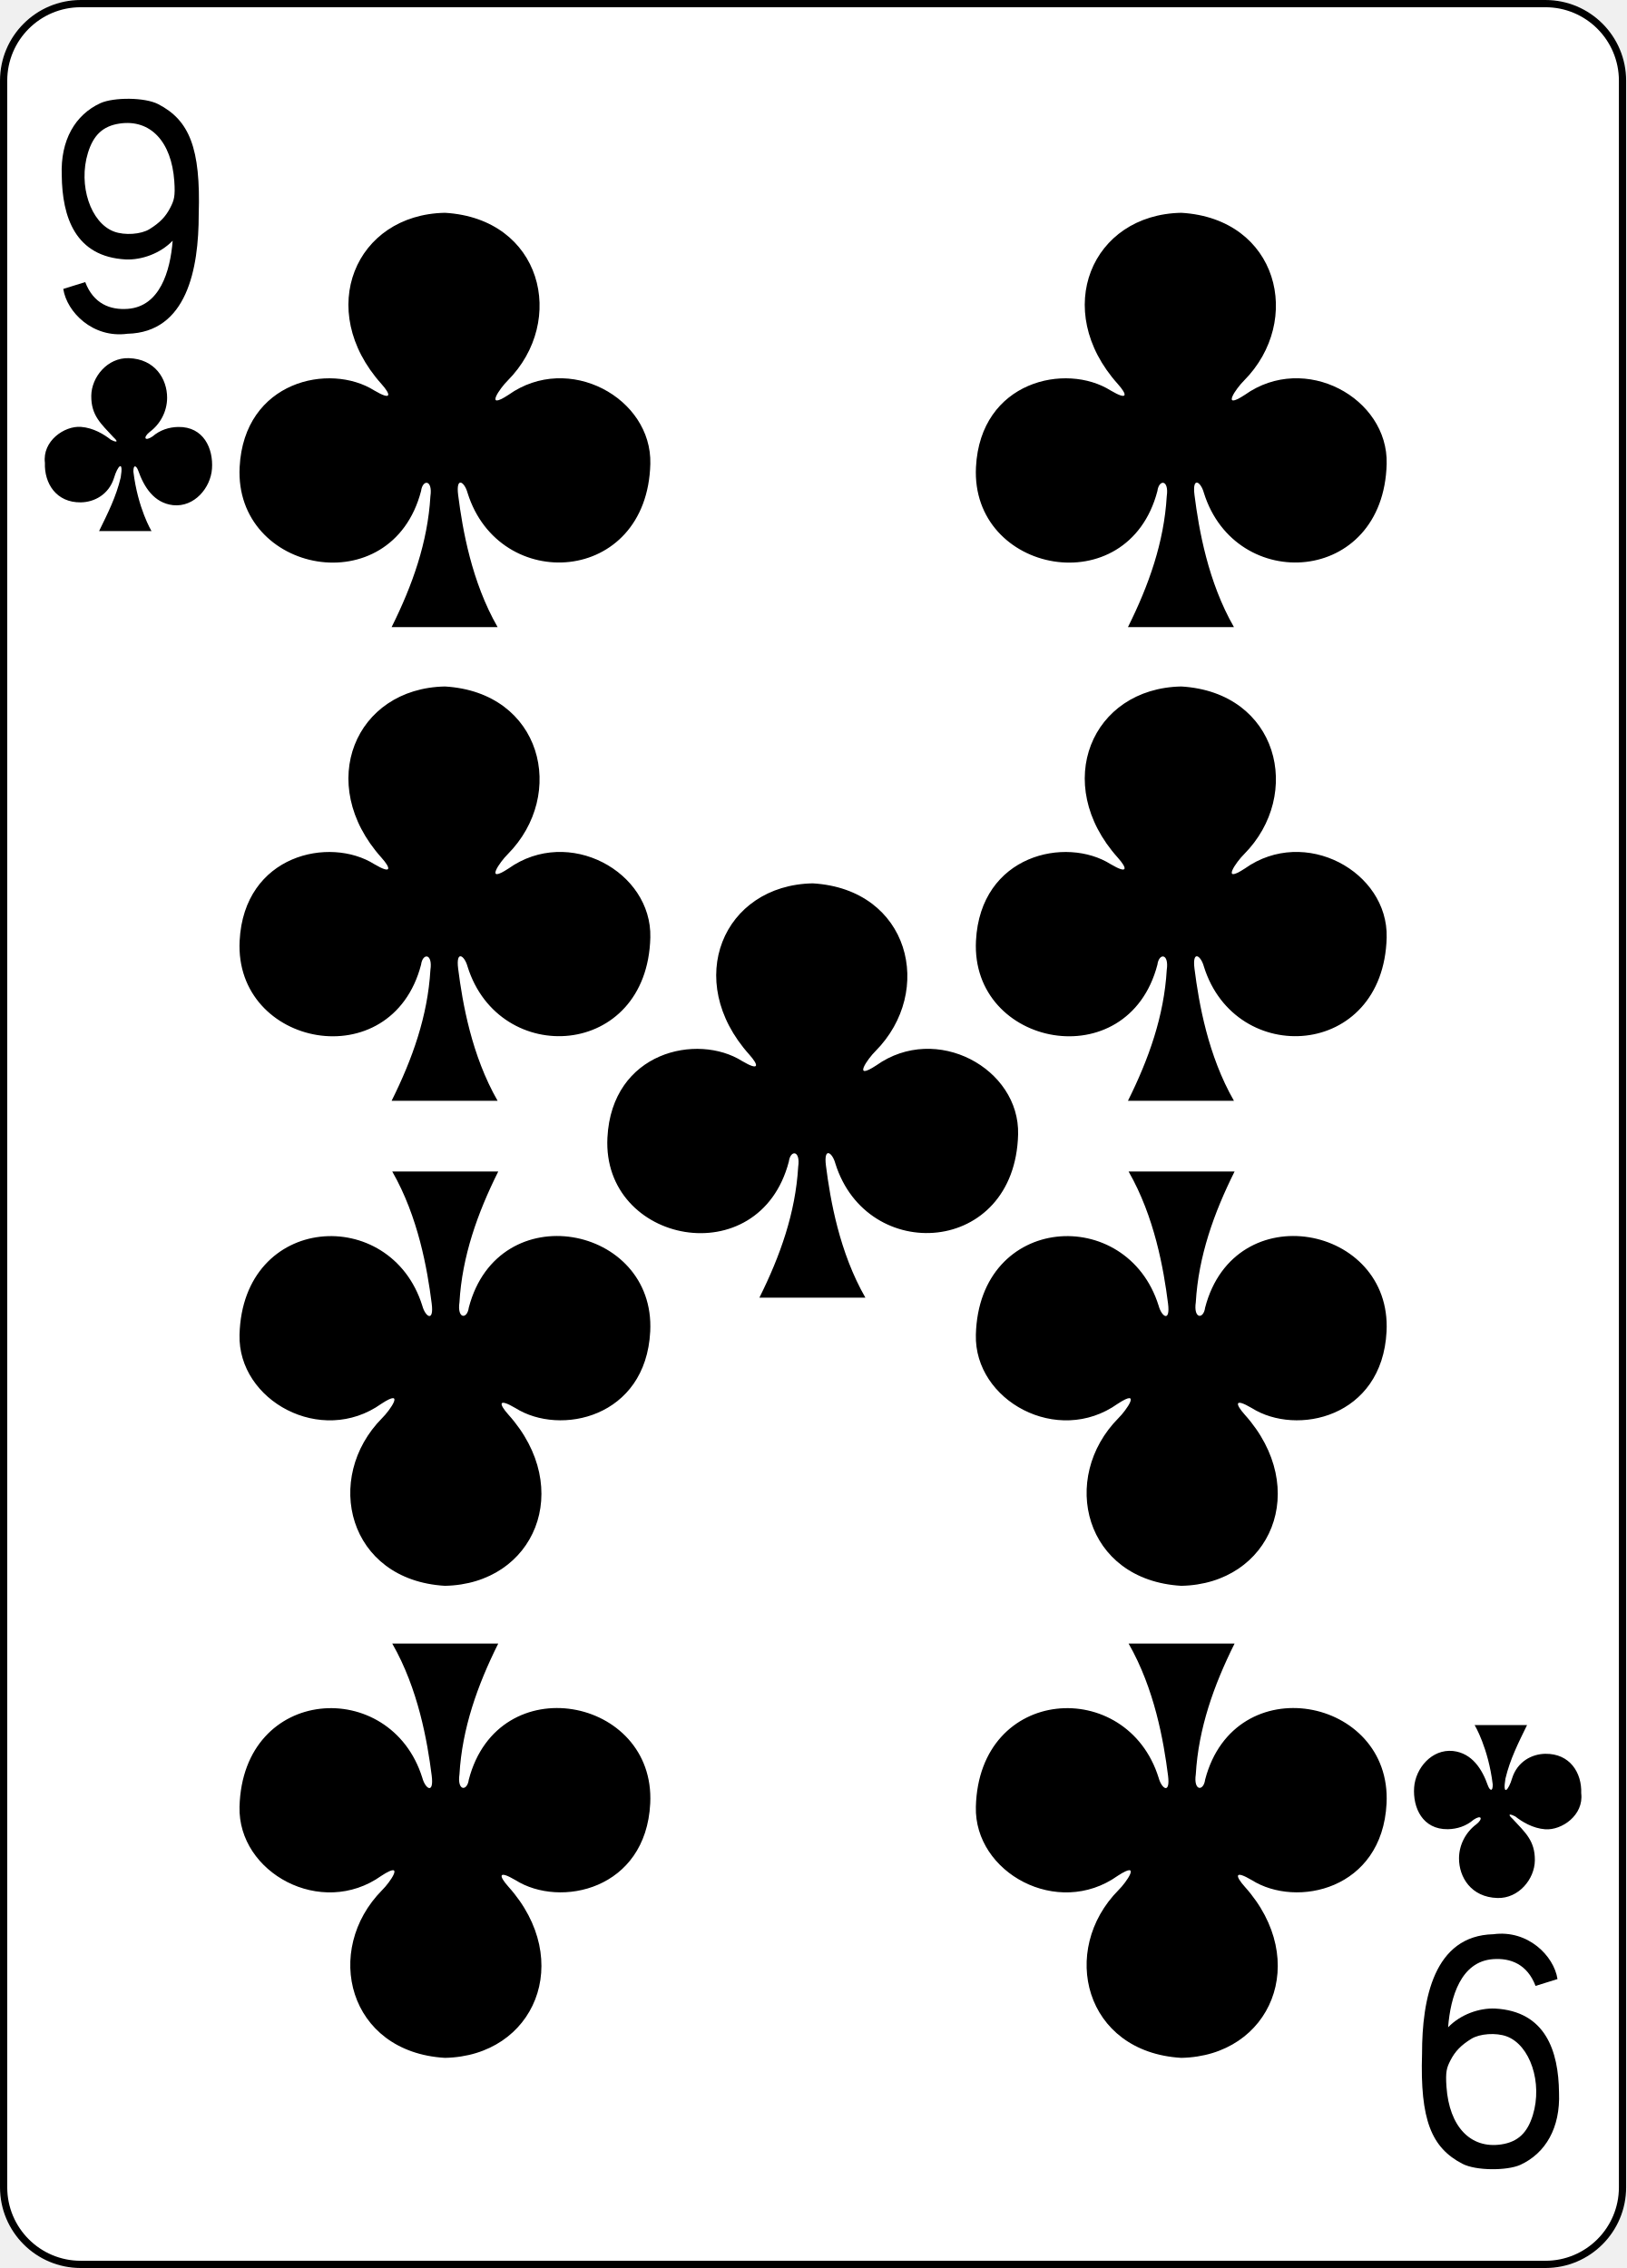
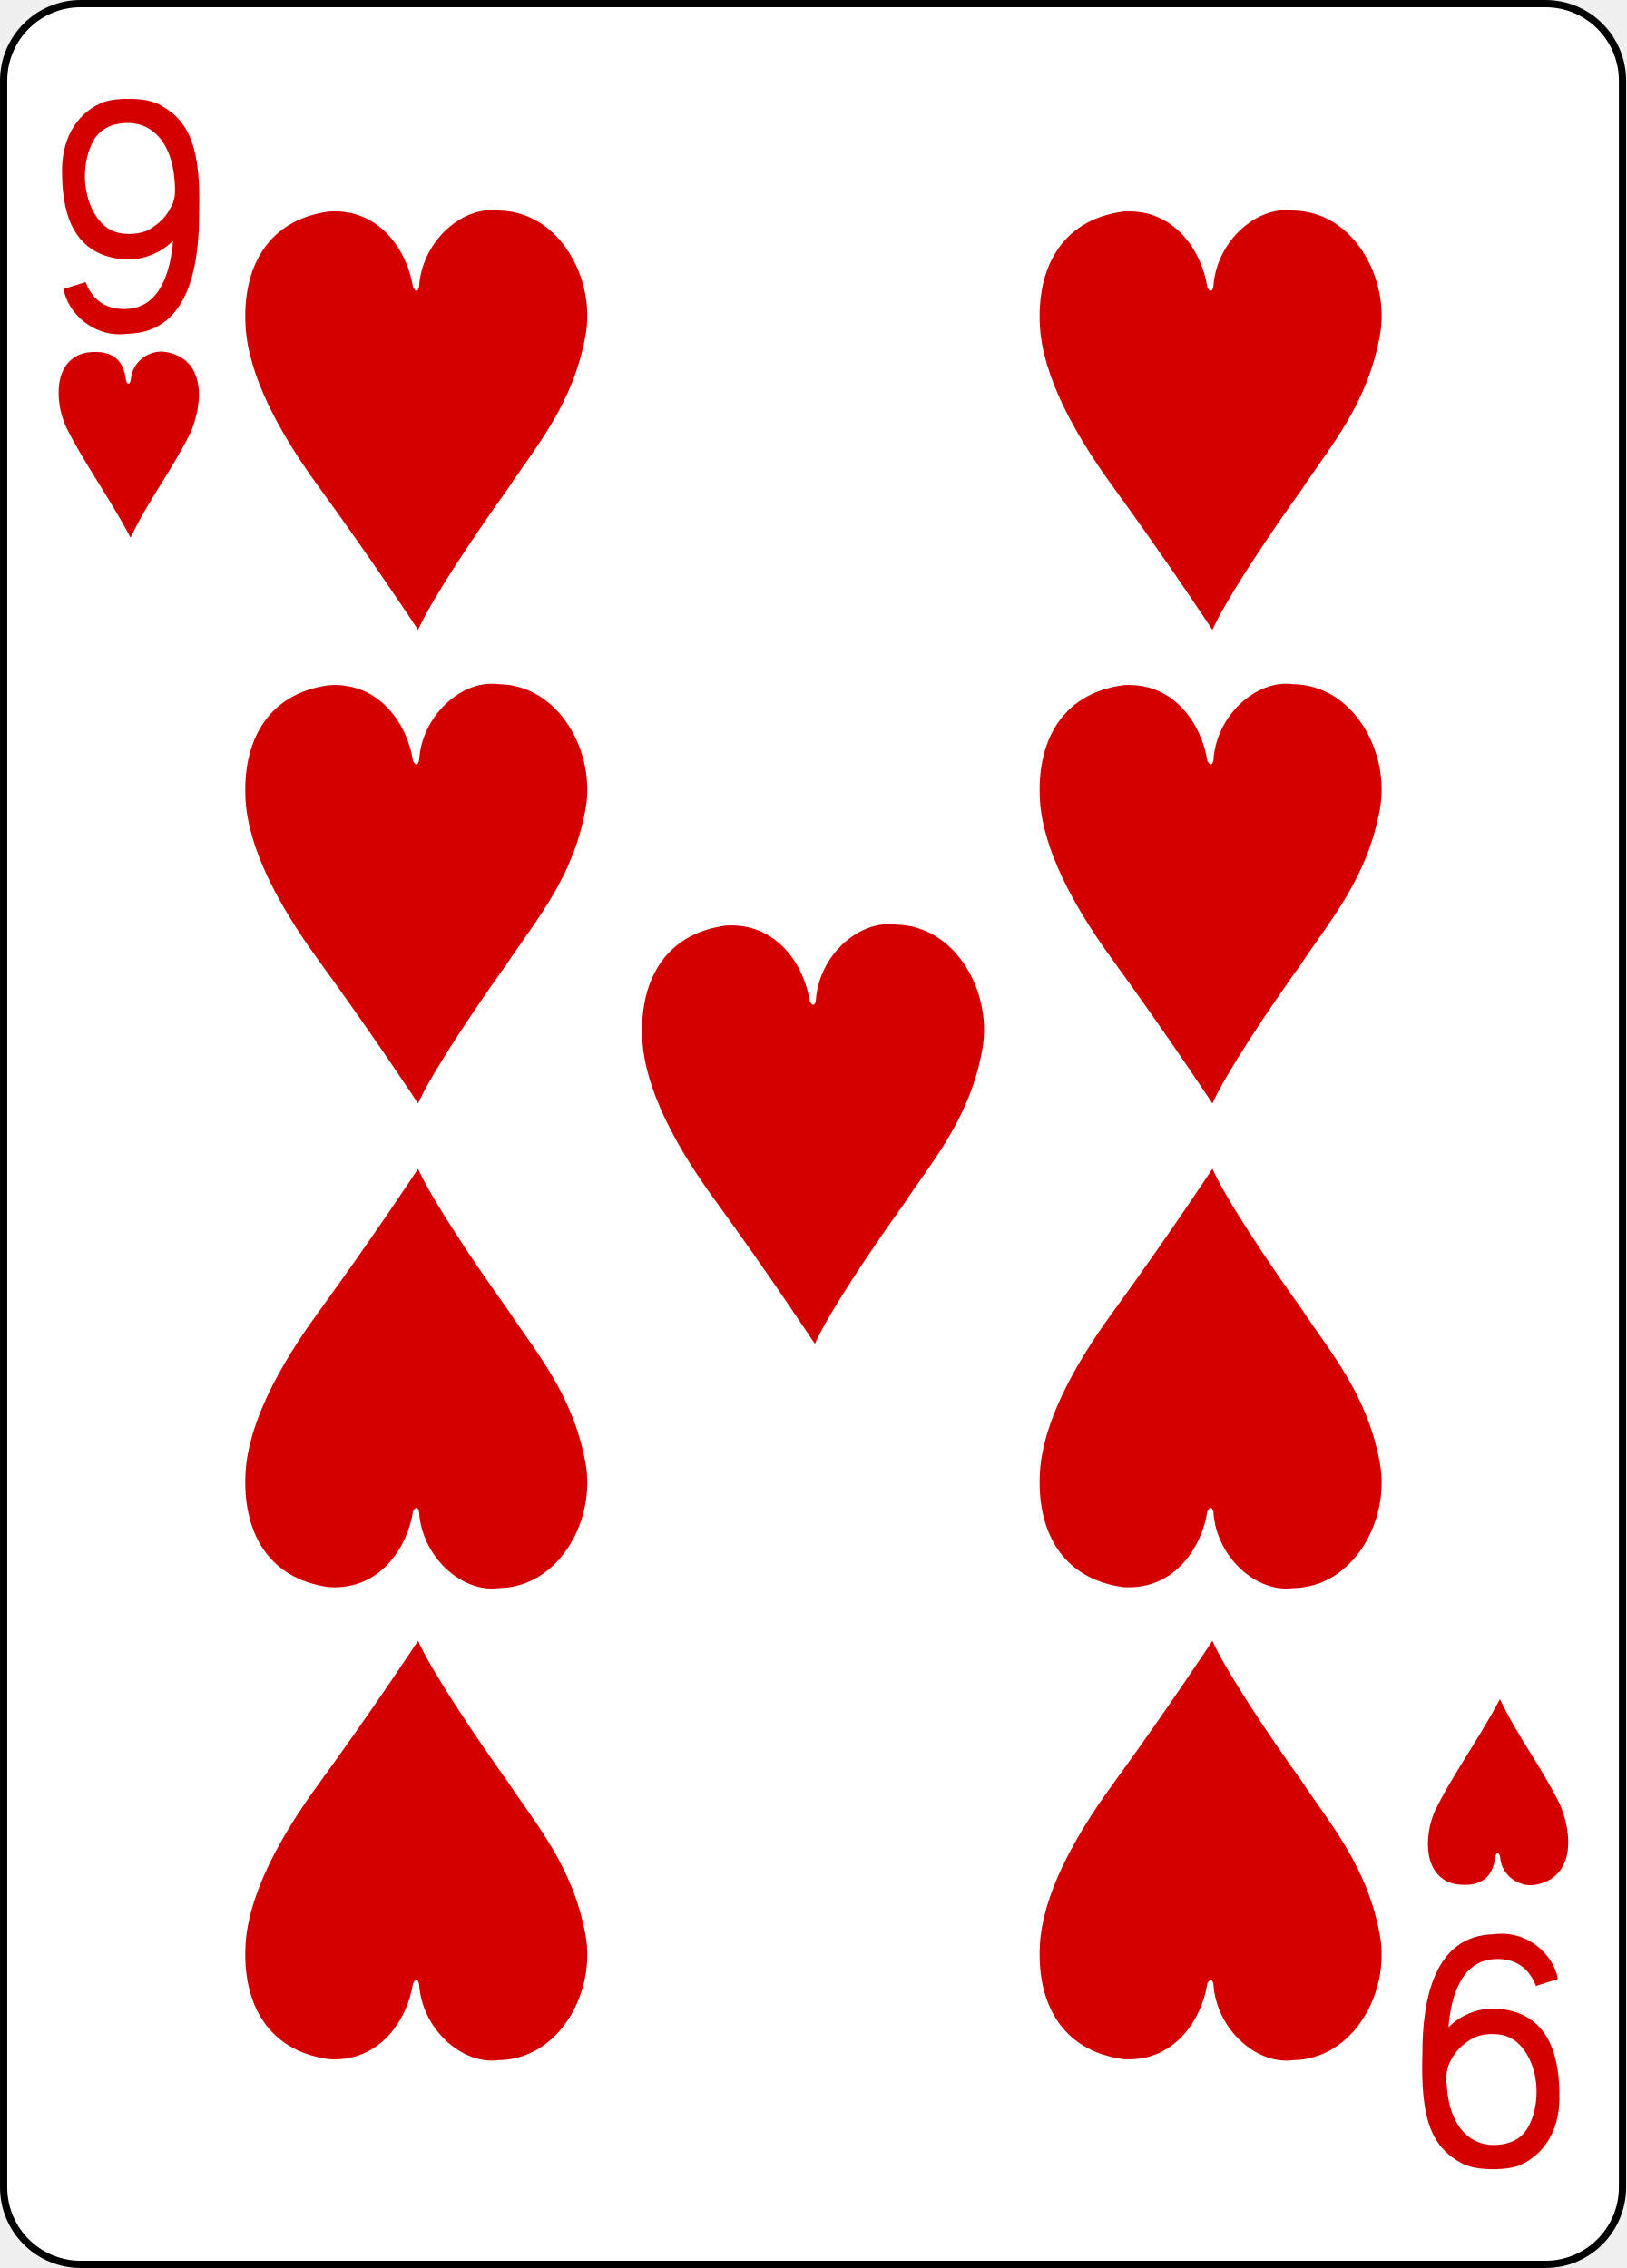
<svg xmlns="http://www.w3.org/2000/svg" width="224.225" height="312.808" id="svg4423" version="1.1">
  <defs id="defs4425" />
  <g id="layer1" transform="translate(-259.9348,-369.7772)">
-     <g id="g3670" style="display:inline" transform="translate(-1160.768,-219.6759)">
-       <g id="g6923">
-         <g id="g8440">
-           <g transform="translate(-5059.956,3024.952)" style="display:inline" id="g8817-3">
-             <rect y="-2435" x="6481.158" height="311.811" width="223.228" id="rect6363-3" style="display:inline;fill:#ffffff;fill-opacity:1;stroke:#000000;stroke-width:0.997;stroke-miterlimit:4;stroke-dasharray:none;stroke-opacity:1" rx="10.63" ry="10.63" />
-             <g transform="matrix(0.3010621,0,0,0.3010621,5727.131,-1950.525)" id="g8631-4">
-               <g transform="translate(-1267.771,-112.9089)" id="g8685-1" />
+     <g transform="translate(-1536.849,-113.6612)" id="g8993" style="display:inline">
+       <g id="g8871">
+         <g transform="translate(-4683.875,2918.937)" id="g8817">
+           <rect ry="10.63" rx="10.63" style="display:inline;fill:#ffffff;fill-opacity:1;stroke:#000000;stroke-width:0.997;stroke-miterlimit:4;stroke-dasharray:none;stroke-opacity:1" id="rect6363" width="223.228" height="311.811" x="6481.158" y="-2435" />
+           <g id="g8631" transform="matrix(0.3010621,0,0,0.3010621,5727.131,-1950.525)">
+             <g id="g8685" transform="translate(-1267.771,-112.9089)">
+               <path id="path7114" d="m 3799.815,-1365.606 10.053,-3.129 c 3.792,9.949 11.459,12.884 19.569,12.253 14.556,-1.132 19.386,-17.101 20.478,-31.221 -5.671,5.893 -14.197,8.887 -21.456,8.595 -23.192,-1.227 -29.128,-19.446 -29.345,-38.535 -0.644,-16.097 6.137,-27.754 17.765,-33.094 6.152,-2.712 20.244,-2.712 26.438,0.494 14.223,7.361 19.487,20.091 18.532,50.458 0.015,24.991 -5.396,54.099 -32.676,54.723 -15.77,2.14 -27.743,-9.898 -29.359,-20.544 z m 39.484,-27.382 c 4.733,-2.941 7.404,-5.7 9.525,-9.839 1.741,-3.397 2.331,-5.159 1.834,-12.192 -1.279,-18.12 -10.959,-28.392 -24.994,-26.351 -7.827,1.138 -12.101,5.442 -14.557,13.445 -4.536,14.778 1.214,32.078 11.986,36.062 4.859,1.797 12.338,1.278 16.205,-1.126 z" style="display:inline;fill:#d40000;fill-opacity:1" />
+               <path style="display:inline;fill:#d40000;fill-opacity:1" d="m 4484.179,-591.314 -10.053,3.129 c -3.792,-9.949 -11.459,-12.884 -19.569,-12.253 -14.556,1.132 -19.386,17.101 -20.478,31.221 5.671,-5.893 14.197,-8.887 21.456,-8.595 23.192,1.227 29.128,19.446 29.345,38.535 0.644,16.097 -6.137,27.754 -17.765,33.094 -6.152,2.712 -20.244,2.712 -26.438,-0.494 -14.223,-7.361 -19.487,-20.091 -18.532,-50.458 -0.015,-24.991 5.396,-54.099 32.676,-54.723 15.77,-2.14 27.743,9.898 29.359,20.544 z m -39.484,27.382 c -4.733,2.941 -7.404,5.7 -9.525,9.839 -1.741,3.397 -2.331,5.159 -1.834,12.192 1.279,18.12 10.959,28.392 24.994,26.351 7.827,-1.138 12.101,-5.442 14.557,-13.445 4.536,-14.778 -1.214,-32.078 -11.986,-36.062 -4.859,-1.797 -12.338,-1.278 -16.205,1.126 z" id="path7130" />
            </g>
          </g>
        </g>
-         <g id="g6872" transform="translate(-0.04926127,1.5106256e-5)">
-           <g id="g6908">
-             <path transform="matrix(0.3010621,0,0,0.3010621,285.4971,1040.434)" style="display:inline;fill:#000000;fill-opacity:1" d="m 3799.815,-1365.606 10.053,-3.129 c 3.792,9.949 11.459,12.884 19.569,12.253 14.556,-1.132 19.386,-17.101 20.478,-31.221 -5.671,5.893 -14.197,8.887 -21.456,8.595 -23.192,-1.227 -29.128,-19.446 -29.345,-38.535 -0.644,-16.097 6.137,-27.754 17.765,-33.094 6.152,-2.712 20.244,-2.712 26.438,0.494 14.223,7.361 19.487,20.091 18.532,50.458 0.015,24.991 -5.396,54.099 -32.676,54.723 -15.77,2.14 -27.743,-9.898 -29.359,-20.544 z m 39.484,-27.382 c 4.733,-2.941 7.404,-5.7 9.525,-9.839 1.741,-3.397 2.331,-5.159 1.834,-12.192 -1.279,-18.12 -10.959,-28.392 -24.994,-26.351 -7.827,1.138 -12.101,5.442 -14.557,13.445 -4.536,14.778 1.214,32.078 11.986,36.062 4.859,1.797 12.338,1.278 16.205,-1.126 z" id="path7114-1" />
-             <path transform="matrix(0.3010621,0,0,0.3010621,285.4971,1040.434)" id="path7130-3" d="m 4484.179,-591.314 -10.053,3.129 c -3.792,-9.949 -11.459,-12.884 -19.569,-12.253 -14.556,1.132 -19.386,17.101 -20.478,31.221 5.671,-5.893 14.197,-8.887 21.456,-8.595 23.192,1.227 29.128,19.446 29.345,38.535 0.644,16.097 -6.137,27.754 -17.765,33.094 -6.152,2.712 -20.244,2.712 -26.438,-0.494 -14.223,-7.361 -19.487,-20.091 -18.532,-50.458 -0.015,-24.991 5.396,-54.099 32.676,-54.723 15.77,-2.14 27.743,9.898 29.359,20.544 z m -39.484,27.382 c -4.733,2.941 -7.404,5.7 -9.525,9.839 -1.741,3.397 -2.331,5.159 -1.834,12.192 1.279,18.12 10.959,28.392 24.994,26.351 7.827,-1.138 12.101,-5.442 14.557,-13.445 4.536,-14.778 -1.214,-32.078 -11.986,-36.062 -4.859,-1.797 -12.338,-1.278 -16.205,1.126 z" style="display:inline;fill:#000000;fill-opacity:1" />
-             <path style="display:inline;fill:#000000;fill-opacity:1" d="m 1576.285,741.275 c 2.879,-5.776 4.976,-11.701 5.348,-18.037 0.342,-2.332 -1.075,-2.371 -1.288,-0.729 -4.076,15.593 -25.763,11.37 -25.017,-3.296 0.605,-11.895 12.419,-14.454 18.582,-10.565 2.434,1.433 2.296,0.575 0.968,-0.912 -9.155,-10.211 -3.61,-23.362 8.761,-23.602 13.38,0.793 16.851,14.87 8.644,23.148 -1.021,0.995 -3.284,4.191 0.123,1.956 8.287,-5.888 19.787,0.443 19.553,9.521 -0.433,16.739 -20.839,17.987 -25.203,4.006 -0.42,-1.55 -1.629,-2.329 -1.295,0.304 0.605,4.767 1.857,11.953 5.437,18.206 z" id="path3299" />
-             <path id="path3301" d="m 1525.465,768.428 c 2.879,-5.776 4.976,-11.701 5.348,-18.037 0.342,-2.332 -1.075,-2.371 -1.288,-0.729 -4.076,15.593 -25.763,11.37 -25.017,-3.296 0.605,-11.895 12.419,-14.454 18.582,-10.565 2.434,1.433 2.296,0.575 0.968,-0.912 -9.155,-10.211 -3.61,-23.362 8.761,-23.602 13.38,0.793 16.851,14.87 8.644,23.148 -1.021,0.995 -3.284,4.191 0.123,1.956 8.287,-5.888 19.787,0.443 19.553,9.521 -0.433,16.739 -20.839,17.987 -25.203,4.006 -0.42,-1.55 -1.629,-2.329 -1.295,0.304 0.605,4.767 1.857,11.953 5.437,18.206 z" style="display:inline;fill:#000000;fill-opacity:1" />
-             <path style="display:inline;fill:#000000;fill-opacity:1" d="m 1474.752,741.275 c 2.879,-5.776 4.976,-11.701 5.348,-18.037 0.342,-2.332 -1.075,-2.371 -1.288,-0.729 -4.076,15.593 -25.763,11.37 -25.017,-3.296 0.605,-11.895 12.419,-14.454 18.582,-10.565 2.434,1.433 2.296,0.575 0.968,-0.912 -9.155,-10.211 -3.61,-23.362 8.761,-23.602 13.38,0.793 16.851,14.87 8.644,23.148 -1.021,0.995 -3.284,4.191 0.123,1.956 8.287,-5.888 19.787,0.443 19.553,9.521 -0.433,16.739 -20.839,17.987 -25.203,4.006 -0.42,-1.55 -1.629,-2.329 -1.295,0.304 0.605,4.767 1.857,11.953 5.437,18.206 z" id="path3303" />
-             <path id="path3305" d="m 1576.285,675.944 c 2.879,-5.776 4.976,-11.701 5.348,-18.037 0.342,-2.332 -1.075,-2.371 -1.288,-0.729 -4.076,15.593 -25.763,11.37 -25.017,-3.296 0.605,-11.895 12.419,-14.454 18.582,-10.565 2.434,1.433 2.296,0.575 0.968,-0.912 -9.155,-10.211 -3.61,-23.362 8.761,-23.602 13.38,0.793 16.851,14.87 8.644,23.148 -1.021,0.995 -3.284,4.191 0.123,1.956 8.287,-5.888 19.787,0.443 19.553,9.521 -0.433,16.739 -20.839,17.987 -25.203,4.006 -0.42,-1.55 -1.629,-2.329 -1.295,0.304 0.605,4.767 1.857,11.953 5.437,18.206 z" style="display:inline;fill:#000000;fill-opacity:1" />
-             <path style="display:inline;fill:#000000;fill-opacity:1" d="m 1474.752,675.944 c 2.879,-5.776 4.976,-11.701 5.348,-18.037 0.342,-2.332 -1.075,-2.371 -1.288,-0.729 -4.076,15.593 -25.763,11.37 -25.017,-3.296 0.605,-11.895 12.419,-14.454 18.582,-10.565 2.434,1.433 2.296,0.575 0.968,-0.912 -9.155,-10.211 -3.61,-23.362 8.761,-23.602 13.38,0.793 16.851,14.87 8.644,23.148 -1.021,0.995 -3.284,4.191 0.123,1.956 8.287,-5.888 19.787,0.443 19.553,9.521 -0.433,16.739 -20.839,17.987 -25.203,4.006 -0.42,-1.55 -1.629,-2.329 -1.295,0.304 0.605,4.767 1.857,11.953 5.437,18.206 z" id="path3307" />
-             <path id="path3367" d="m 1489.454,816.136 c -2.879,5.776 -4.976,11.701 -5.348,18.037 -0.342,2.332 1.075,2.371 1.288,0.729 4.076,-15.593 25.763,-11.37 25.017,3.297 -0.605,11.895 -12.419,14.454 -18.582,10.565 -2.434,-1.433 -2.296,-0.575 -0.968,0.912 9.155,10.211 3.61,23.362 -8.761,23.602 -13.38,-0.793 -16.851,-14.87 -8.644,-23.148 1.021,-0.995 3.284,-4.191 -0.123,-1.956 -8.287,5.888 -19.787,-0.443 -19.553,-9.521 0.433,-16.739 20.839,-17.987 25.203,-4.006 0.42,1.55 1.629,2.329 1.295,-0.304 -0.605,-4.767 -1.857,-11.953 -5.437,-18.206 z" style="display:inline;fill:#000000;fill-opacity:1" />
-             <path style="display:inline;fill:#000000;fill-opacity:1" d="m 1590.987,816.136 c -2.879,5.776 -4.976,11.701 -5.348,18.037 -0.342,2.332 1.075,2.371 1.288,0.729 4.076,-15.593 25.763,-11.37 25.017,3.297 -0.605,11.895 -12.419,14.454 -18.582,10.565 -2.434,-1.433 -2.296,-0.575 -0.968,0.912 9.155,10.211 3.61,23.362 -8.761,23.602 -13.38,-0.793 -16.851,-14.87 -8.644,-23.148 1.021,-0.995 3.284,-4.191 -0.123,-1.956 -8.287,5.888 -19.787,-0.443 -19.553,-9.521 0.433,-16.739 20.839,-17.987 25.203,-4.006 0.42,1.55 1.629,2.329 1.295,-0.304 -0.605,-4.767 -1.857,-11.953 -5.437,-18.206 z" id="path3369" />
-             <path id="path3371" d="m 1590.987,751.031 c -2.879,5.776 -4.976,11.701 -5.348,18.037 -0.342,2.332 1.075,2.371 1.288,0.729 4.076,-15.593 25.763,-11.37 25.017,3.297 -0.605,11.895 -12.419,14.454 -18.582,10.565 -2.434,-1.433 -2.296,-0.575 -0.968,0.912 9.155,10.211 3.61,23.362 -8.761,23.602 -13.38,-0.793 -16.851,-14.87 -8.644,-23.148 1.021,-0.995 3.284,-4.191 -0.123,-1.956 -8.287,5.888 -19.787,-0.443 -19.553,-9.521 0.433,-16.739 20.839,-17.987 25.203,-4.006 0.42,1.55 1.629,2.329 1.295,-0.304 -0.605,-4.767 -1.857,-11.953 -5.437,-18.206 z" style="display:inline;fill:#000000;fill-opacity:1" />
-             <path style="display:inline;fill:#000000;fill-opacity:1" d="m 1489.454,751.031 c -2.879,5.776 -4.976,11.701 -5.348,18.037 -0.342,2.332 1.075,2.371 1.288,0.729 4.076,-15.593 25.763,-11.37 25.017,3.297 -0.605,11.895 -12.419,14.454 -18.582,10.565 -2.434,-1.433 -2.296,-0.575 -0.968,0.912 9.155,10.211 3.61,23.362 -8.761,23.602 -13.38,-0.793 -16.851,-14.87 -8.644,-23.148 1.021,-0.995 3.284,-4.191 -0.123,-1.956 -8.287,5.888 -19.787,-0.443 -19.553,-9.521 0.433,-16.739 20.839,-17.987 25.203,-4.006 0.42,1.55 1.629,2.329 1.295,-0.304 -0.605,-4.767 -1.857,-11.953 -5.437,-18.206 z" id="path3373" />
-             <path style="display:inline;fill:#000000;fill-opacity:1" d="m 1434.413,662.704 c 1.192,-2.445 2.352,-4.721 2.984,-7.401 0.419,-2.528 -0.438,-1.589 -0.925,0.068 -0.721,2.297 -2.723,3.344 -4.58,3.369 -3.371,0.045 -5.053,-2.604 -4.948,-5.454 -0.368,-2.999 2.671,-5.12 4.962,-4.957 1.722,0.123 3.224,1.052 4.133,1.775 0.596,0.315 1.234,0.455 0.345,-0.358 -1.678,-1.833 -3.077,-2.964 -3.046,-5.711 0.029,-2.579 2.233,-5.268 5.155,-5.184 3.651,0.105 5.312,2.89 5.303,5.481 -0.01,1.888 -0.954,3.626 -2.411,4.703 -0.944,0.766 -0.679,1.34 0.398,0.615 1.035,-0.892 2.267,-1.283 3.545,-1.31 3.49,-0.055 4.855,2.961 4.655,5.764 -0.187,2.626 -2.423,5.328 -5.369,5.022 -2.631,-0.301 -4.013,-2.51 -4.805,-4.777 -0.262,-0.695 -0.676,-0.883 -0.664,0.153 0.608,5.057 2.492,8.204 2.505,8.202 z" id="path3466" />
-             <path style="display:inline;fill:#000000;fill-opacity:1" d="m 1631.317,827.377 c -1.192,2.445 -2.352,4.721 -2.984,7.401 -0.419,2.528 0.438,1.589 0.925,-0.068 0.721,-2.297 2.723,-3.344 4.58,-3.369 3.371,-0.045 5.053,2.604 4.948,5.454 0.368,2.999 -2.671,5.12 -4.962,4.957 -1.722,-0.123 -3.224,-1.052 -4.133,-1.775 -0.596,-0.315 -1.234,-0.455 -0.345,0.358 1.678,1.833 3.077,2.964 3.046,5.711 -0.029,2.579 -2.233,5.268 -5.155,5.184 -3.651,-0.105 -5.312,-2.89 -5.303,-5.481 0.01,-1.888 0.954,-3.626 2.411,-4.703 0.944,-0.766 0.679,-1.34 -0.398,-0.615 -1.035,0.892 -2.267,1.283 -3.545,1.31 -3.49,0.055 -4.855,-2.961 -4.655,-5.764 0.187,-2.626 2.423,-5.328 5.369,-5.022 2.631,0.301 4.013,2.51 4.805,4.777 0.262,0.695 0.676,0.883 0.664,-0.153 -0.608,-5.057 -2.492,-8.204 -2.505,-8.202 z" id="path3492" />
-           </g>
-         </g>
      </g>
+       <path style="display:inline;fill:#d40000;fill-opacity:1" d="m 1805.866,542.262 c -1.583,-3.472 -1.757,-9.405 2.971,-10.208 3.562,-0.458 5.012,1.198 5.3,3.742 0.142,0.743 0.562,0.788 0.695,-0.058 0.204,-2.609 2.787,-4.133 4.806,-3.75 5.527,0.945 5.204,7.028 3.398,11.156 -2.731,5.479 -5.601,8.938 -8.245,14.452 -3.038,-5.741 -6.507,-10.405 -8.926,-15.333 z" id="path8636" />
+       <path id="path8558" d="m 1842.134,512.612 c 7.144,-0.474 10.868,5.627 11.595,10.436 0.433,0.764 0.671,0.549 0.837,-0.042 0.349,-6.174 5.875,-11.22 10.993,-10.53 8.328,0.108 13.389,9.375 11.966,17.219 -1.738,9.582 -6.9,15.351 -10.808,21.293 -4.421,6.152 -10.373,15.04 -12.29,19.317 0,0 -6.048,-9.205 -13.917,-20.03 -5.262,-7.239 -9.473,-15.082 -9.865,-21.835 -0.448,-7.715 2.719,-14.632 11.489,-15.828 z" style="display:inline;fill:#d40000;fill-opacity:1" />
+       <path id="path8560" d="m 1951.667,512.612 c 7.144,-0.474 10.868,5.627 11.595,10.436 0.433,0.764 0.671,0.549 0.837,-0.042 0.349,-6.174 5.875,-11.22 10.993,-10.53 8.328,0.108 13.389,9.375 11.966,17.219 -1.738,9.582 -6.9,15.351 -10.808,21.293 -4.421,6.152 -10.373,15.04 -12.29,19.317 0,0 -6.048,-9.205 -13.917,-20.03 -5.262,-7.239 -9.473,-15.082 -9.865,-21.835 -0.448,-7.715 2.719,-14.632 11.489,-15.828 z" style="display:inline;fill:#d40000;fill-opacity:1" />
+       <path id="path8562" d="m 1951.667,577.943 c 7.144,-0.474 10.868,5.627 11.595,10.436 0.433,0.764 0.671,0.549 0.837,-0.042 0.349,-6.174 5.875,-11.22 10.993,-10.53 8.328,0.108 13.389,9.375 11.966,17.219 -1.738,9.582 -6.9,15.351 -10.808,21.293 -4.421,6.152 -10.373,15.04 -12.29,19.317 0,0 -6.048,-9.205 -13.917,-20.03 -5.262,-7.239 -9.473,-15.082 -9.865,-21.835 -0.448,-7.715 2.719,-14.632 11.489,-15.828 z" style="display:inline;fill:#d40000;fill-opacity:1" />
+       <path id="path8564" d="m 1896.847,611.096 c 7.144,-0.474 10.868,5.627 11.595,10.436 0.433,0.764 0.671,0.549 0.837,-0.042 0.349,-6.174 5.875,-11.22 10.993,-10.53 8.328,0.108 13.389,9.375 11.966,17.219 -1.738,9.582 -6.9,15.351 -10.808,21.293 -4.421,6.152 -10.373,15.04 -12.29,19.317 0,0 -6.048,-9.205 -13.917,-20.03 -5.262,-7.239 -9.473,-15.082 -9.865,-21.835 -0.448,-7.715 2.719,-14.632 11.489,-15.828 z" style="display:inline;fill:#d40000;fill-opacity:1" />
+       <path id="path8566" d="m 1842.134,577.943 c 7.144,-0.474 10.868,5.627 11.595,10.436 0.433,0.764 0.671,0.549 0.837,-0.042 0.349,-6.174 5.875,-11.22 10.993,-10.53 8.328,0.108 13.389,9.375 11.966,17.219 -1.738,9.582 -6.9,15.351 -10.808,21.293 -4.421,6.152 -10.373,15.04 -12.29,19.317 0,0 -6.048,-9.205 -13.917,-20.03 -5.262,-7.239 -9.473,-15.082 -9.865,-21.835 -0.448,-7.715 2.719,-14.632 11.489,-15.828 z" style="display:inline;fill:#d40000;fill-opacity:1" />
+       <path id="path8606" d="m 1951.667,702.333 c 7.144,0.474 10.868,-5.627 11.595,-10.436 0.433,-0.764 0.671,-0.549 0.837,0.042 0.349,6.174 5.875,11.22 10.993,10.53 8.328,-0.108 13.389,-9.375 11.966,-17.219 -1.738,-9.582 -6.9,-15.351 -10.808,-21.293 -4.421,-6.152 -10.373,-15.04 -12.29,-19.317 0,0 -6.048,9.205 -13.917,20.03 -5.262,7.239 -9.473,15.082 -9.865,21.835 -0.448,7.715 2.719,14.632 11.489,15.828 z" style="display:inline;fill:#d40000;fill-opacity:1" />
+       <path id="path8608" d="m 1951.667,767.439 c 7.144,0.474 10.868,-5.627 11.595,-10.436 0.433,-0.764 0.671,-0.549 0.837,0.042 0.349,6.174 5.875,11.22 10.993,10.53 8.328,-0.108 13.389,-9.375 11.966,-17.219 -1.738,-9.582 -6.9,-15.351 -10.808,-21.293 -4.421,-6.152 -10.373,-15.04 -12.29,-19.317 0,0 -6.048,9.205 -13.917,20.03 -5.262,7.239 -9.473,15.082 -9.865,21.835 -0.448,7.715 2.719,14.632 11.489,15.828 z" style="display:inline;fill:#d40000;fill-opacity:1" />
+       <path id="path8610" d="m 1842.134,767.439 c 7.144,0.474 10.868,-5.627 11.595,-10.436 0.433,-0.764 0.671,-0.549 0.837,0.042 0.349,6.174 5.875,11.22 10.993,10.53 8.328,-0.108 13.389,-9.375 11.966,-17.219 -1.738,-9.582 -6.9,-15.351 -10.808,-21.293 -4.421,-6.152 -10.373,-15.04 -12.29,-19.317 0,0 -6.048,9.205 -13.917,20.03 -5.262,7.239 -9.473,15.082 -9.865,21.835 -0.448,7.715 2.719,14.632 11.489,15.828 z" style="display:inline;fill:#d40000;fill-opacity:1" />
+       <path id="path8612" d="m 1842.134,702.333 c 7.144,0.474 10.868,-5.627 11.595,-10.436 0.433,-0.764 0.671,-0.549 0.837,0.042 0.349,6.174 5.875,11.22 10.993,10.53 8.328,-0.108 13.389,-9.375 11.966,-17.219 -1.738,-9.582 -6.9,-15.351 -10.808,-21.293 -4.421,-6.152 -10.373,-15.04 -12.29,-19.317 0,0 -6.048,9.205 -13.917,20.03 -5.262,7.239 -9.473,15.082 -9.865,21.835 -0.448,7.715 2.719,14.632 11.489,15.828 z" style="display:inline;fill:#d40000;fill-opacity:1" />
+       <path id="path8662" d="m 1994.681,733.119 c -1.583,3.472 -1.757,9.405 2.971,10.208 3.562,0.458 5.012,-1.198 5.3,-3.742 0.142,-0.743 0.562,-0.788 0.695,0.058 0.204,2.609 2.787,4.133 4.806,3.75 5.527,-0.945 5.204,-7.028 3.398,-11.156 -2.731,-5.479 -5.601,-8.938 -8.245,-14.452 -3.038,5.741 -6.507,10.405 -8.926,15.333 z" style="display:inline;fill:#d40000;fill-opacity:1" />
    </g>
  </g>
</svg>
